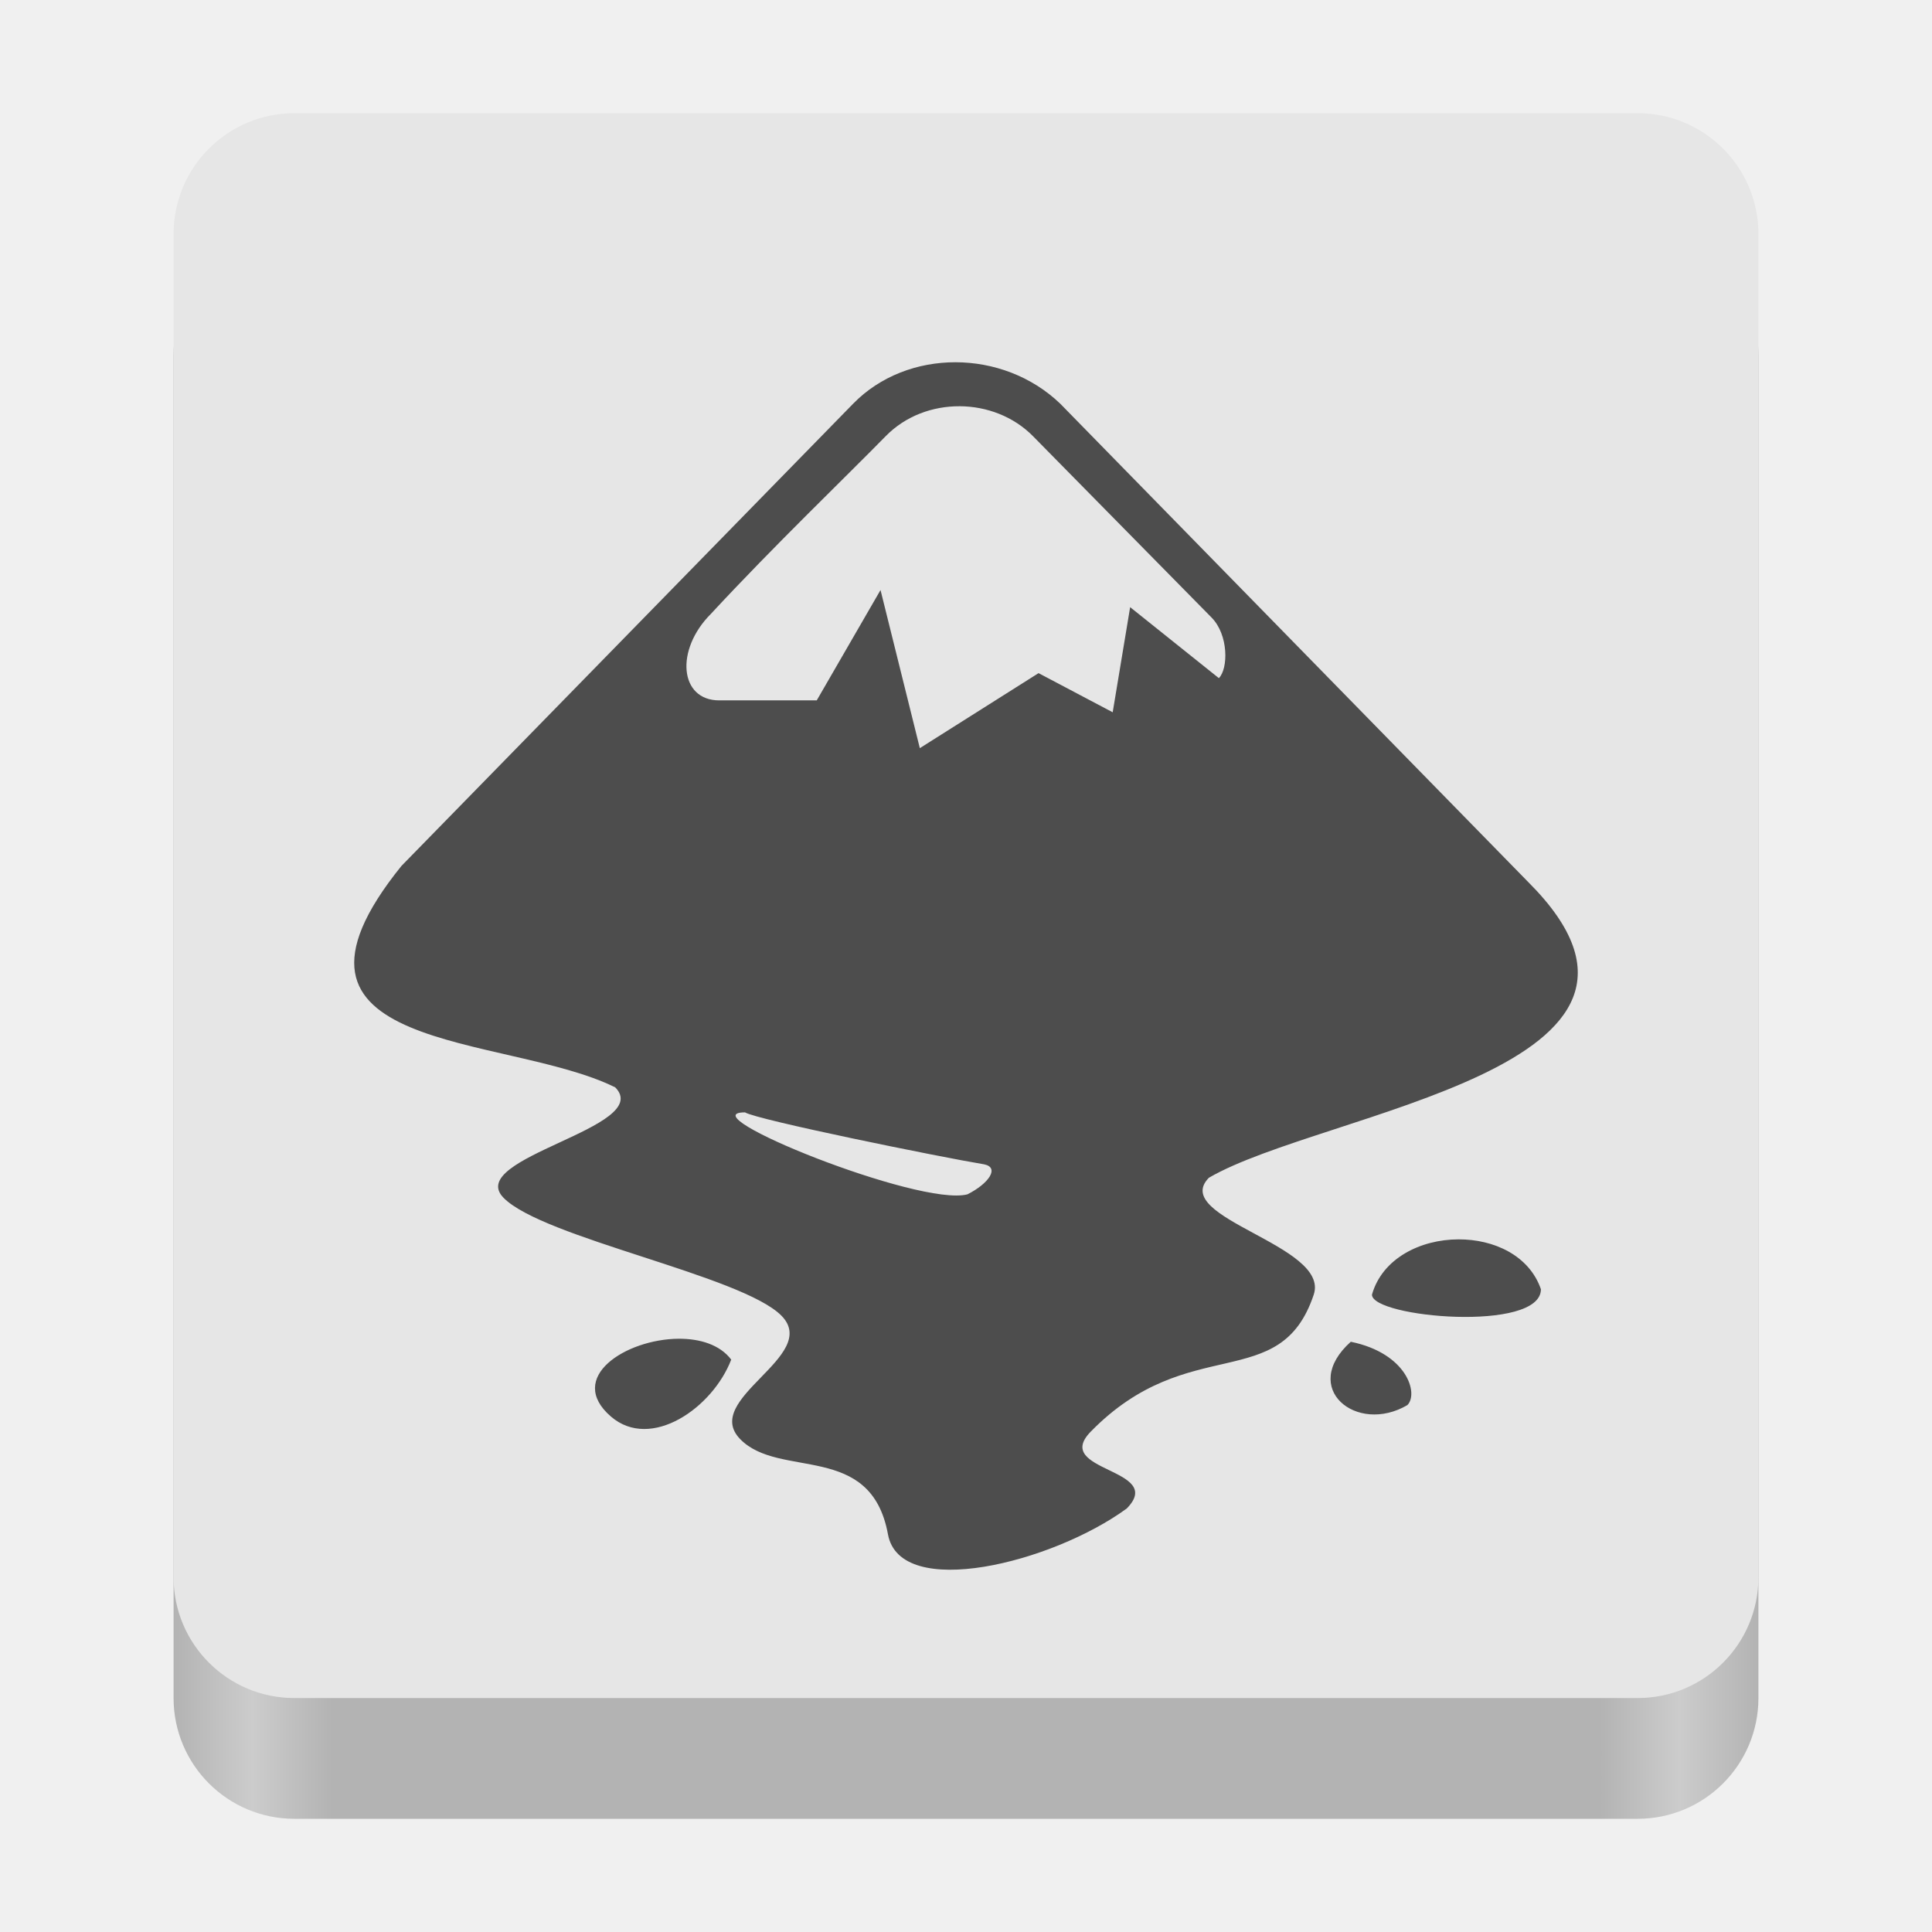
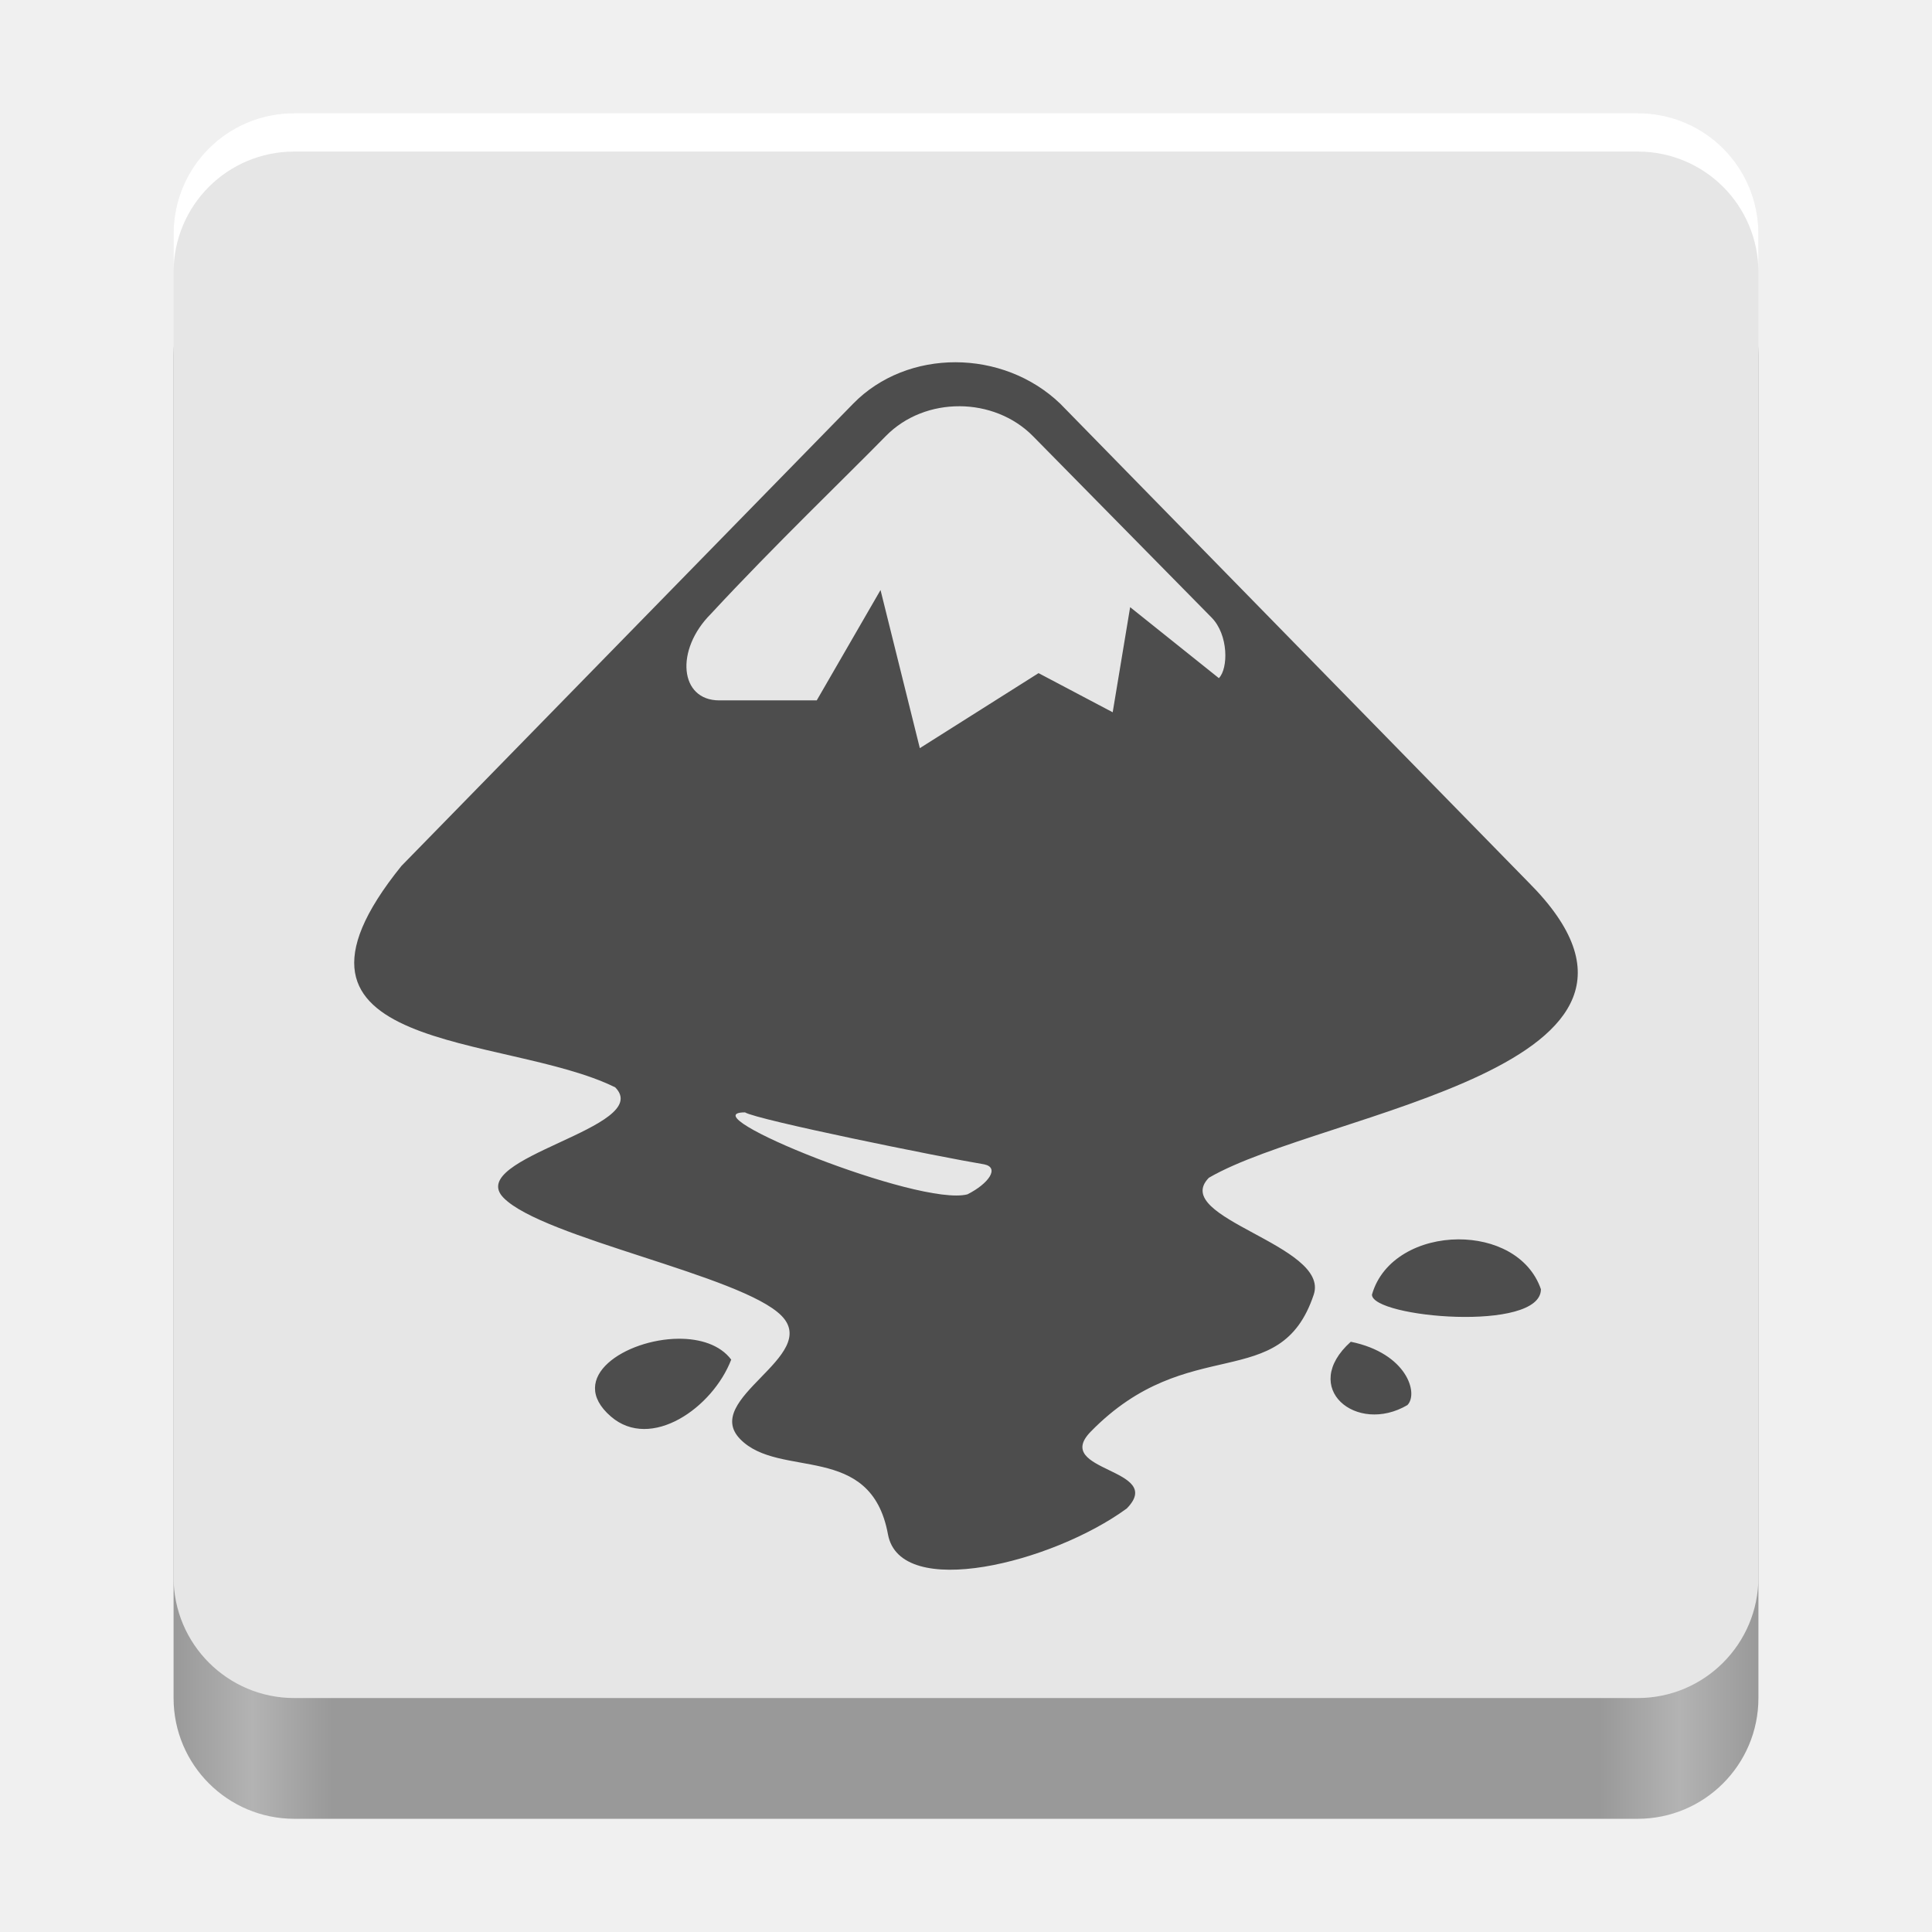
<svg xmlns="http://www.w3.org/2000/svg" xmlns:xlink="http://www.w3.org/1999/xlink" width="128" height="128" viewBox="0 0 128 128" version="1.1" id="svg5">
  <defs id="defs2">
    <linearGradient y2="236" x2="96" y1="236" x1="32" gradientTransform="translate(604.8168,170.5864)" gradientUnits="userSpaceOnUse" id="linearGradient1099" xlink:href="#linearGradient1036" />
    <linearGradient id="linearGradient1036">
      <stop id="stop1032" offset="0" style="stop-color:#d5d3cf;stop-opacity:1;" />
      <stop id="stop1034" offset="1" style="stop-color:#f6f5f4;stop-opacity:1" />
    </linearGradient>
    <radialGradient r="32" fy="-76" fx="-244" cy="-76" cx="-244" gradientTransform="matrix(0.8833333,0,0,0.8833333,-460.3502,463.1197)" gradientUnits="userSpaceOnUse" id="radialGradient1103" xlink:href="#linearGradient1069" />
    <linearGradient id="linearGradient1069">
      <stop id="stop1065" offset="0" style="stop-color:#d5d3cf;stop-opacity:1" />
      <stop id="stop1067-1" offset="1" style="stop-color:#949390;stop-opacity:1" />
    </linearGradient>
    <linearGradient gradientUnits="userSpaceOnUse" y2="232" x2="64" y1="262.5" x1="64" id="linearGradient1027" xlink:href="#linearGradient1025" gradientTransform="translate(-470.5864,432.8168)" />
    <linearGradient id="linearGradient1025">
      <stop id="stop1021" offset="0" style="stop-color:#9a9996;stop-opacity:1" />
      <stop id="stop1023" offset="1" style="stop-color:#77767b;stop-opacity:1" />
    </linearGradient>
    <clipPath clipPathUnits="userSpaceOnUse" id="clipPath1609-7">
      <path id="path1611-5" d="m 252,116 28,-28 v -8 h -36 v 36 z" style="fill:#e74747;stroke:none;stroke-width:0.25px;stroke-linecap:butt;stroke-linejoin:miter;stroke-opacity:1" />
    </clipPath>
    <linearGradient id="linearGradient8241">
-       <stop style="stop-color:#b3b3b3;stop-opacity:1" offset="0" id="stop8237" />
-       <stop style="stop-color:#cccccc;stop-opacity:1" offset="0.05" id="stop9349" />
-       <stop style="stop-color:#b3b3b3;stop-opacity:1" offset="0.1" id="stop21746" />
-       <stop style="stop-color:#b3b3b3;stop-opacity:1" offset="0.9" id="stop21940" />
-       <stop style="stop-color:#cccccc;stop-opacity:1" offset="0.95" id="stop9351" />
-       <stop style="stop-color:#b3b3b3;stop-opacity:1" offset="1" id="stop8239" />
+       <stop style="stop-color:#999999;stop-opacity:1" offset="0" id="stop8237" />
+       <stop style="stop-color:#b3b3b3;stop-opacity:1" offset="0.05" id="stop9349" />
+       <stop style="stop-color:#999999;stop-opacity:1" offset="0.1" id="stop21746" />
+       <stop style="stop-color:#999999;stop-opacity:1" offset="0.9" id="stop21940" />
+       <stop style="stop-color:#b3b3b3;stop-opacity:1" offset="0.95" id="stop9351" />
+       <stop style="stop-color:#999999;stop-opacity:1" offset="1" id="stop8239" />
    </linearGradient>
    <radialGradient r="32" fy="-76" fx="-244" cy="-76" cx="-244" gradientTransform="matrix(0.8833333,0,0,0.8833333,-460.3502,463.1197)" gradientUnits="userSpaceOnUse" id="radialGradient1103-5" xlink:href="#linearGradient1069" />
    <clipPath clipPathUnits="userSpaceOnUse" id="clipPath1609-7-7">
      <path id="path1611-5-0" d="m 252,116 28,-28 v -8 h -36 v 36 z" style="fill:#e74747;stroke:none;stroke-width:0.25px;stroke-linecap:butt;stroke-linejoin:miter;stroke-opacity:1" />
    </clipPath>
    <clipPath clipPathUnits="userSpaceOnUse" id="clipPath744">
      <rect style="fill:#1e88e5;fill-opacity:1;stroke-width:0.265" id="rect746" width="541.867" height="541.867" x="0" y="1.5987212e-14" rx="79.375" ry="79.375" />
    </clipPath>
    <clipPath clipPathUnits="userSpaceOnUse" id="clipPath62">
      <rect style="fill:#1e88e5;fill-opacity:1;stroke-width:0.265" id="rect64" width="541.867" height="541.867" x="2.2507105e-05" y="-0.422" rx="79.375" ry="79.375" />
    </clipPath>
    <linearGradient xlink:href="#linearGradient8241" id="linearGradient8243" x1="11.5" y1="120.5" x2="116.5" y2="120.5" gradientUnits="userSpaceOnUse" />
    <radialGradient r="32" fy="-76" fx="-244" cy="-76" cx="-244" gradientTransform="matrix(0.8833333,0,0,0.8833333,-460.3502,463.1197)" gradientUnits="userSpaceOnUse" id="radialGradient1103-6" xlink:href="#linearGradient1069" />
    <clipPath clipPathUnits="userSpaceOnUse" id="clipPath1609-7-2">
      <path id="path1611-5-3" d="m 252,116 28,-28 v -8 h -36 v 36 z" style="fill:#e74747;stroke:none;stroke-width:0.25px;stroke-linecap:butt;stroke-linejoin:miter;stroke-opacity:1" />
    </clipPath>
    <radialGradient r="32" fy="-76" fx="-244" cy="-76" cx="-244" gradientTransform="matrix(0.8833333,0,0,0.8833333,-460.3502,463.1197)" gradientUnits="userSpaceOnUse" id="radialGradient1103-56" xlink:href="#linearGradient1069" />
    <clipPath clipPathUnits="userSpaceOnUse" id="clipPath1609-7-0">
      <path id="path1611-5-9" d="m 252,116 28,-28 v -8 h -36 v 36 z" style="fill:#e74747;stroke:none;stroke-width:0.25px;stroke-linecap:butt;stroke-linejoin:miter;stroke-opacity:1" />
    </clipPath>
    <clipPath clipPathUnits="userSpaceOnUse" id="clipPath37">
      <rect style="fill:#1a1a1a;fill-opacity:1;stroke-width:0.265" id="rect39" width="541.867" height="541.867" x="-2.6626146e-06" y="3.241" rx="79.375" ry="79.375" />
    </clipPath>
    <clipPath clipPathUnits="userSpaceOnUse" id="clipPath22042">
      <rect style="fill:#333333;fill-opacity:1;stroke-width:0.013" id="rect22044" width="27.32" height="27.484" x="166.968" y="105.404" rx="4.002" ry="4.026" />
    </clipPath>
    <clipPath clipPathUnits="userSpaceOnUse" id="clipPath1039">
      <rect style="fill:#b3b3b3;fill-opacity:1;stroke-width:0.265" id="rect1041" width="541.867" height="541.867" x="2.5931527e-05" y="-0" rx="79.375" ry="79.375" />
    </clipPath>
    <clipPath clipPathUnits="userSpaceOnUse" id="clipPath154">
      <rect style="fill:#b3b3b3;fill-opacity:1;stroke-width:0.265" id="rect156" width="541.867" height="541.867" x="-2.9218751e-05" y="-0" rx="79.375" ry="79.375" />
    </clipPath>
  </defs>
  <g id="layer2">
    <rect style="fill:url(#linearGradient8243);fill-opacity:1" id="rect440" width="105" height="105" x="11.5" y="15.5" rx="8" ry="8" />
    <rect style="fill:#e6e6e6;fill-opacity:1" id="rect358" width="105" height="105" x="11.5" y="7.5" rx="8" ry="8" />
    <path id="path101" style="fill:#4d4d4d;fill-opacity:1;stroke-width:0.073" d="m 63.31,24 c -2.507,-0.004 -4.989,0.906 -6.787,2.747 L 26.597,57.37 c -10.111,12.521 6.881,11.065 14.165,14.671 2.613,2.671 -10.015,4.642 -7.402,7.315 2.613,2.671 15.8,5.146 18.418,7.817 2.613,2.671 -5.348,5.504 -2.736,8.175 2.613,2.671 8.657,0.14 9.788,6.306 0.806,4.406 10.891,1.893 15.823,-1.715 2.613,-2.673 -4.999,-2.421 -2.386,-5.092 6.498,-6.645 12.548,-2.415 14.771,-9.073 1.098,-3.29 -9.565,-5.072 -6.948,-7.743 7.518,-4.391 33.503,-7.249 21.173,-19.579 L 70.245,26.747 c -1.897,-1.821 -4.428,-2.742 -6.935,-2.747 z m 0.268,2.914 c 1.79,0.008 3.573,0.679 4.857,1.98 l 11.84,12.025 c 1.123,1.147 1.107,3.37 0.479,4.01 l -5.879,-4.703 -1.156,6.964 -4.912,-2.593 -7.866,4.97 -2.604,-10.476 -4.226,7.311 h -6.46 c -2.633,0 -2.943,-3.341 -0.55,-5.734 4.179,-4.511 8.975,-9.109 11.581,-11.773 1.31,-1.339 3.106,-1.989 4.896,-1.98 z M 49.36,73.698 c 0.8,0.497 12.896,2.954 15.852,3.444 1.025,0.216 0.299,1.272 -1.114,1.985 -3.185,0.846 -18.636,-5.429 -14.738,-5.429 z m 47.259,8.413 c -2.51,0.008 -5.041,1.259 -5.723,3.663 0,1.519 11.194,2.515 11.194,-0.359 -0.773,-2.236 -3.113,-3.315 -5.471,-3.304 z m -51.664,6.584 c -3.482,0.025 -7.476,2.56 -4.483,5.152 2.651,2.292 6.745,-0.57 7.973,-3.769 -0.742,-0.987 -2.074,-1.392 -3.489,-1.383 z m 44.538,0.2 c -3.417,3.065 0.383,6.175 3.751,4.195 0.751,-0.762 -0.021,-3.433 -3.751,-4.195 z" />
+     <path id="rect337" style="fill:#ffffff;fill-opacity:1" d="M 19.5 7.5 C 15.068 7.5 11.5 11.068 11.5 15.5 L 11.5 18.041 C 11.5 13.609 15.068 10.041 19.5 10.041 L 108.5 10.041 C 112.932 10.041 116.5 13.609 116.5 18.041 L 116.5 15.5 C 116.5 11.068 112.932 7.5 108.5 7.5 L 19.5 7.5 z " />
  </g>
</svg>
